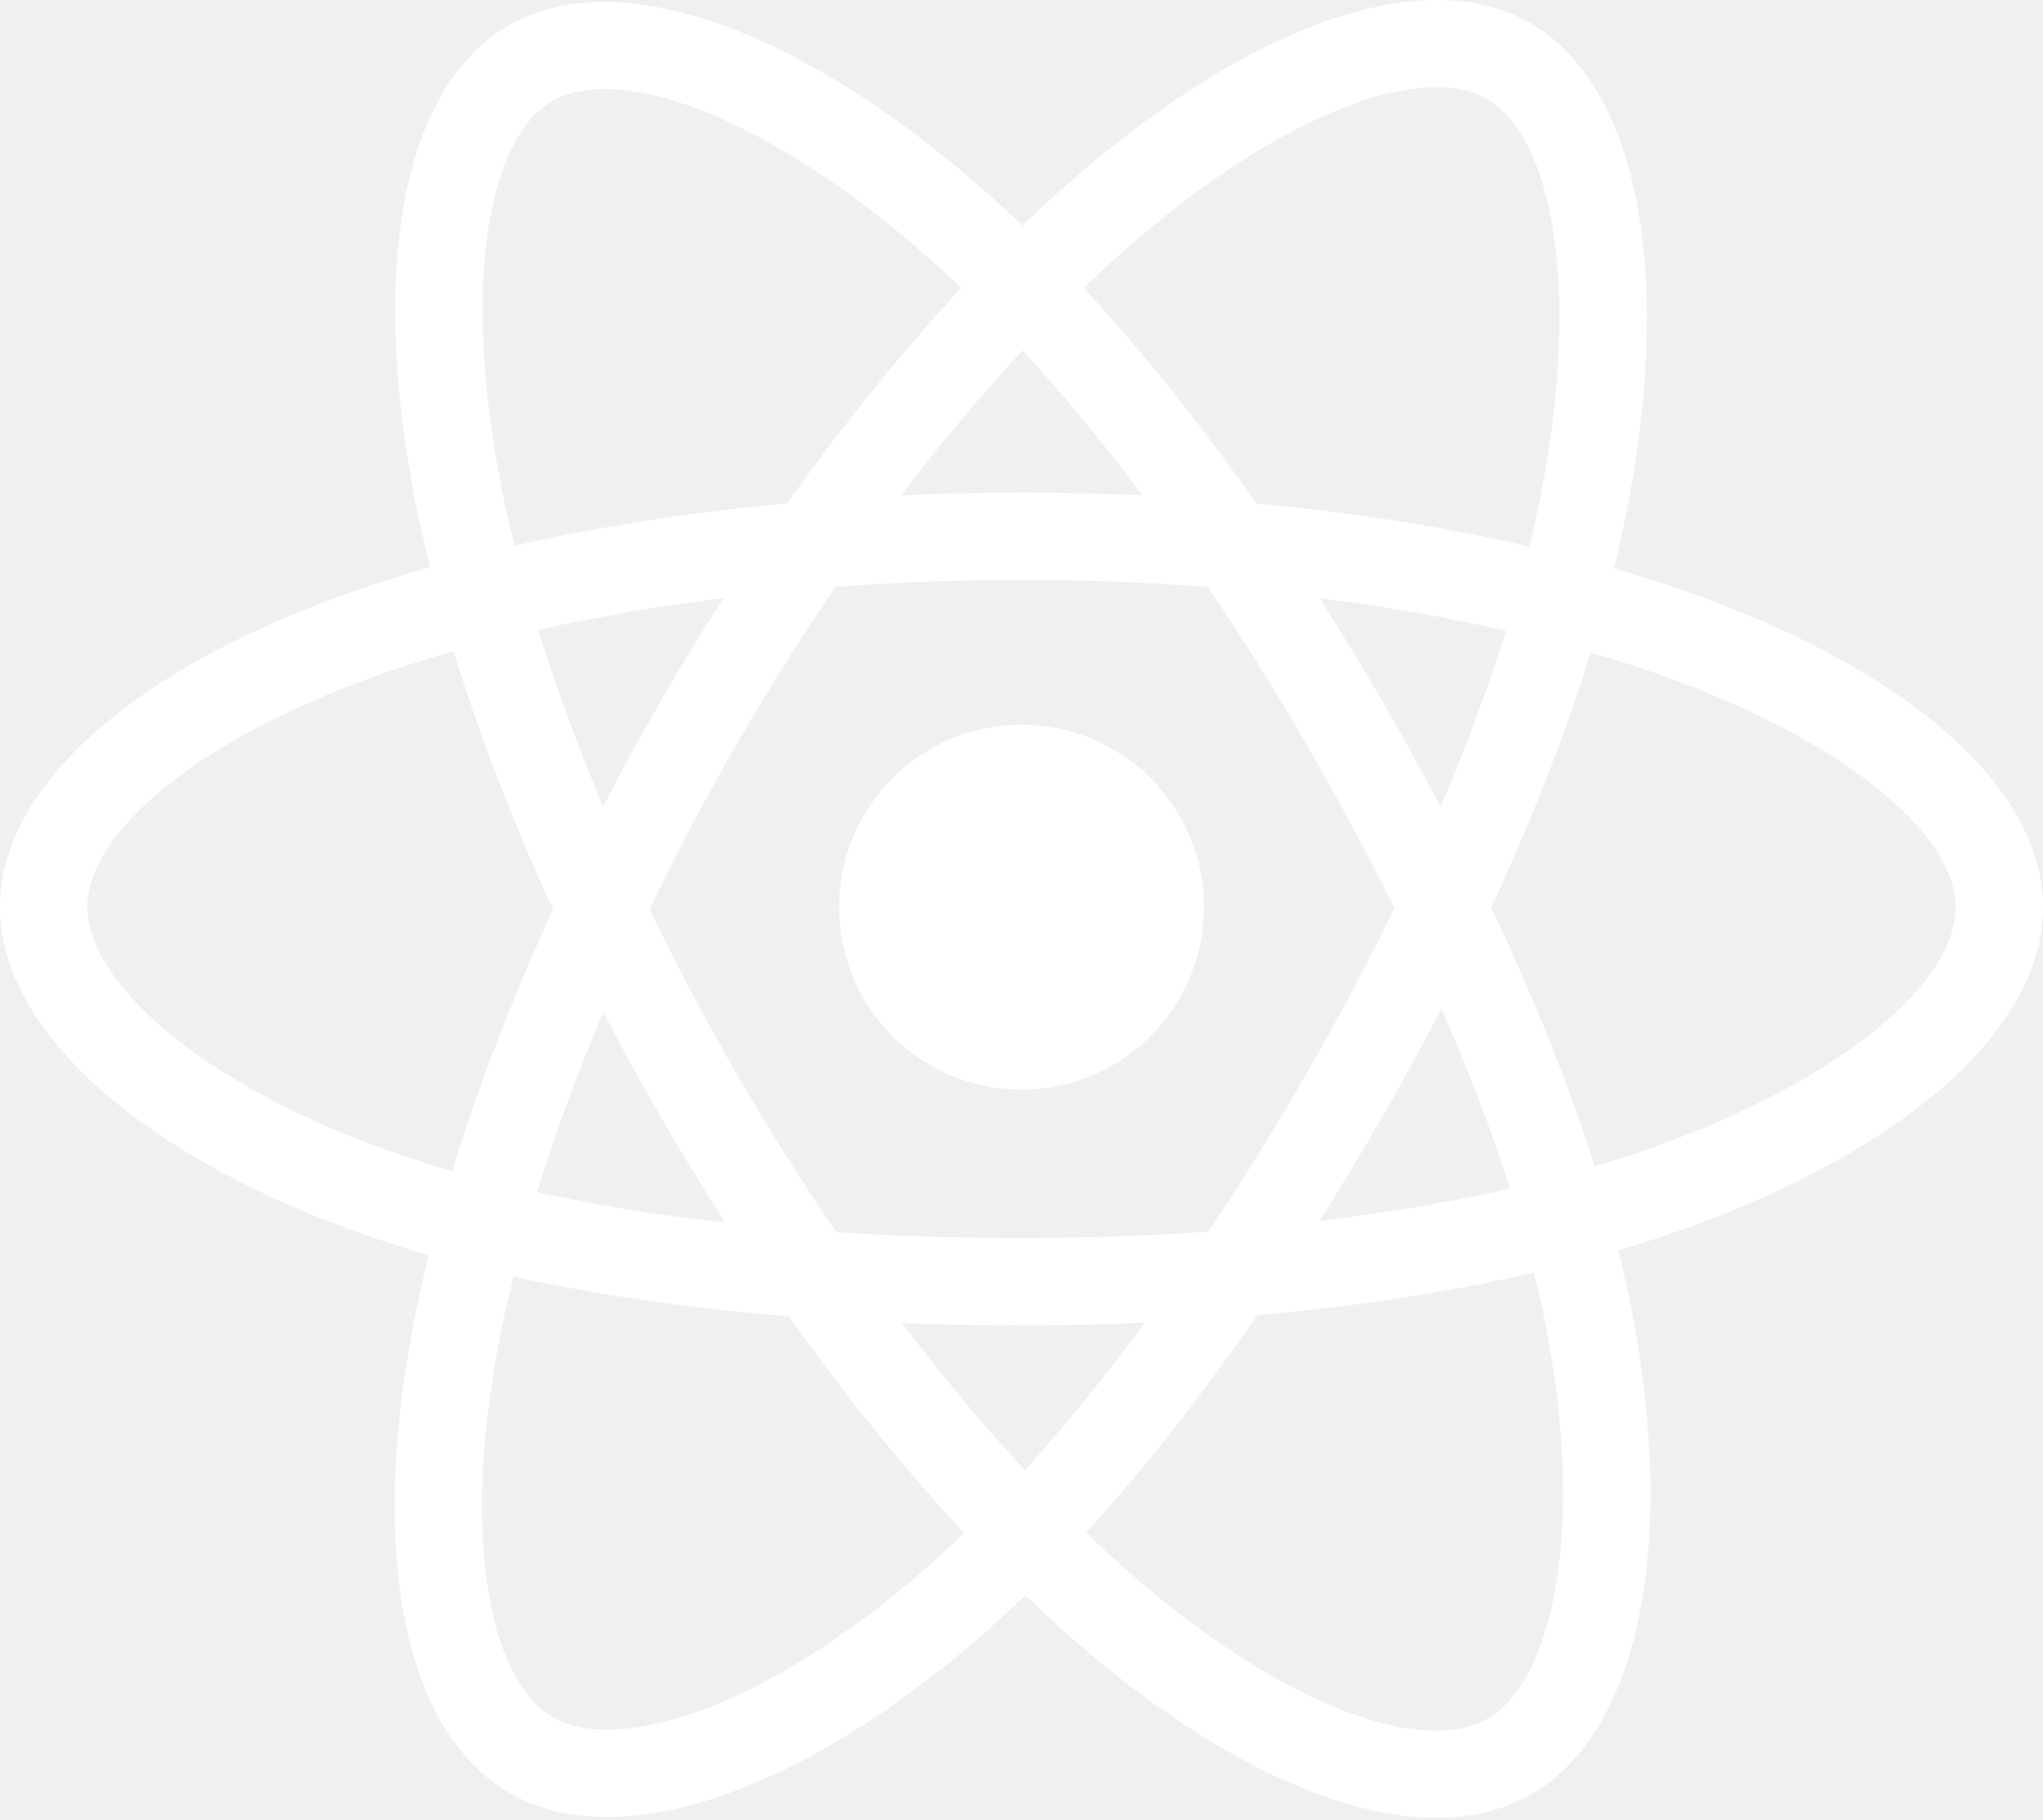
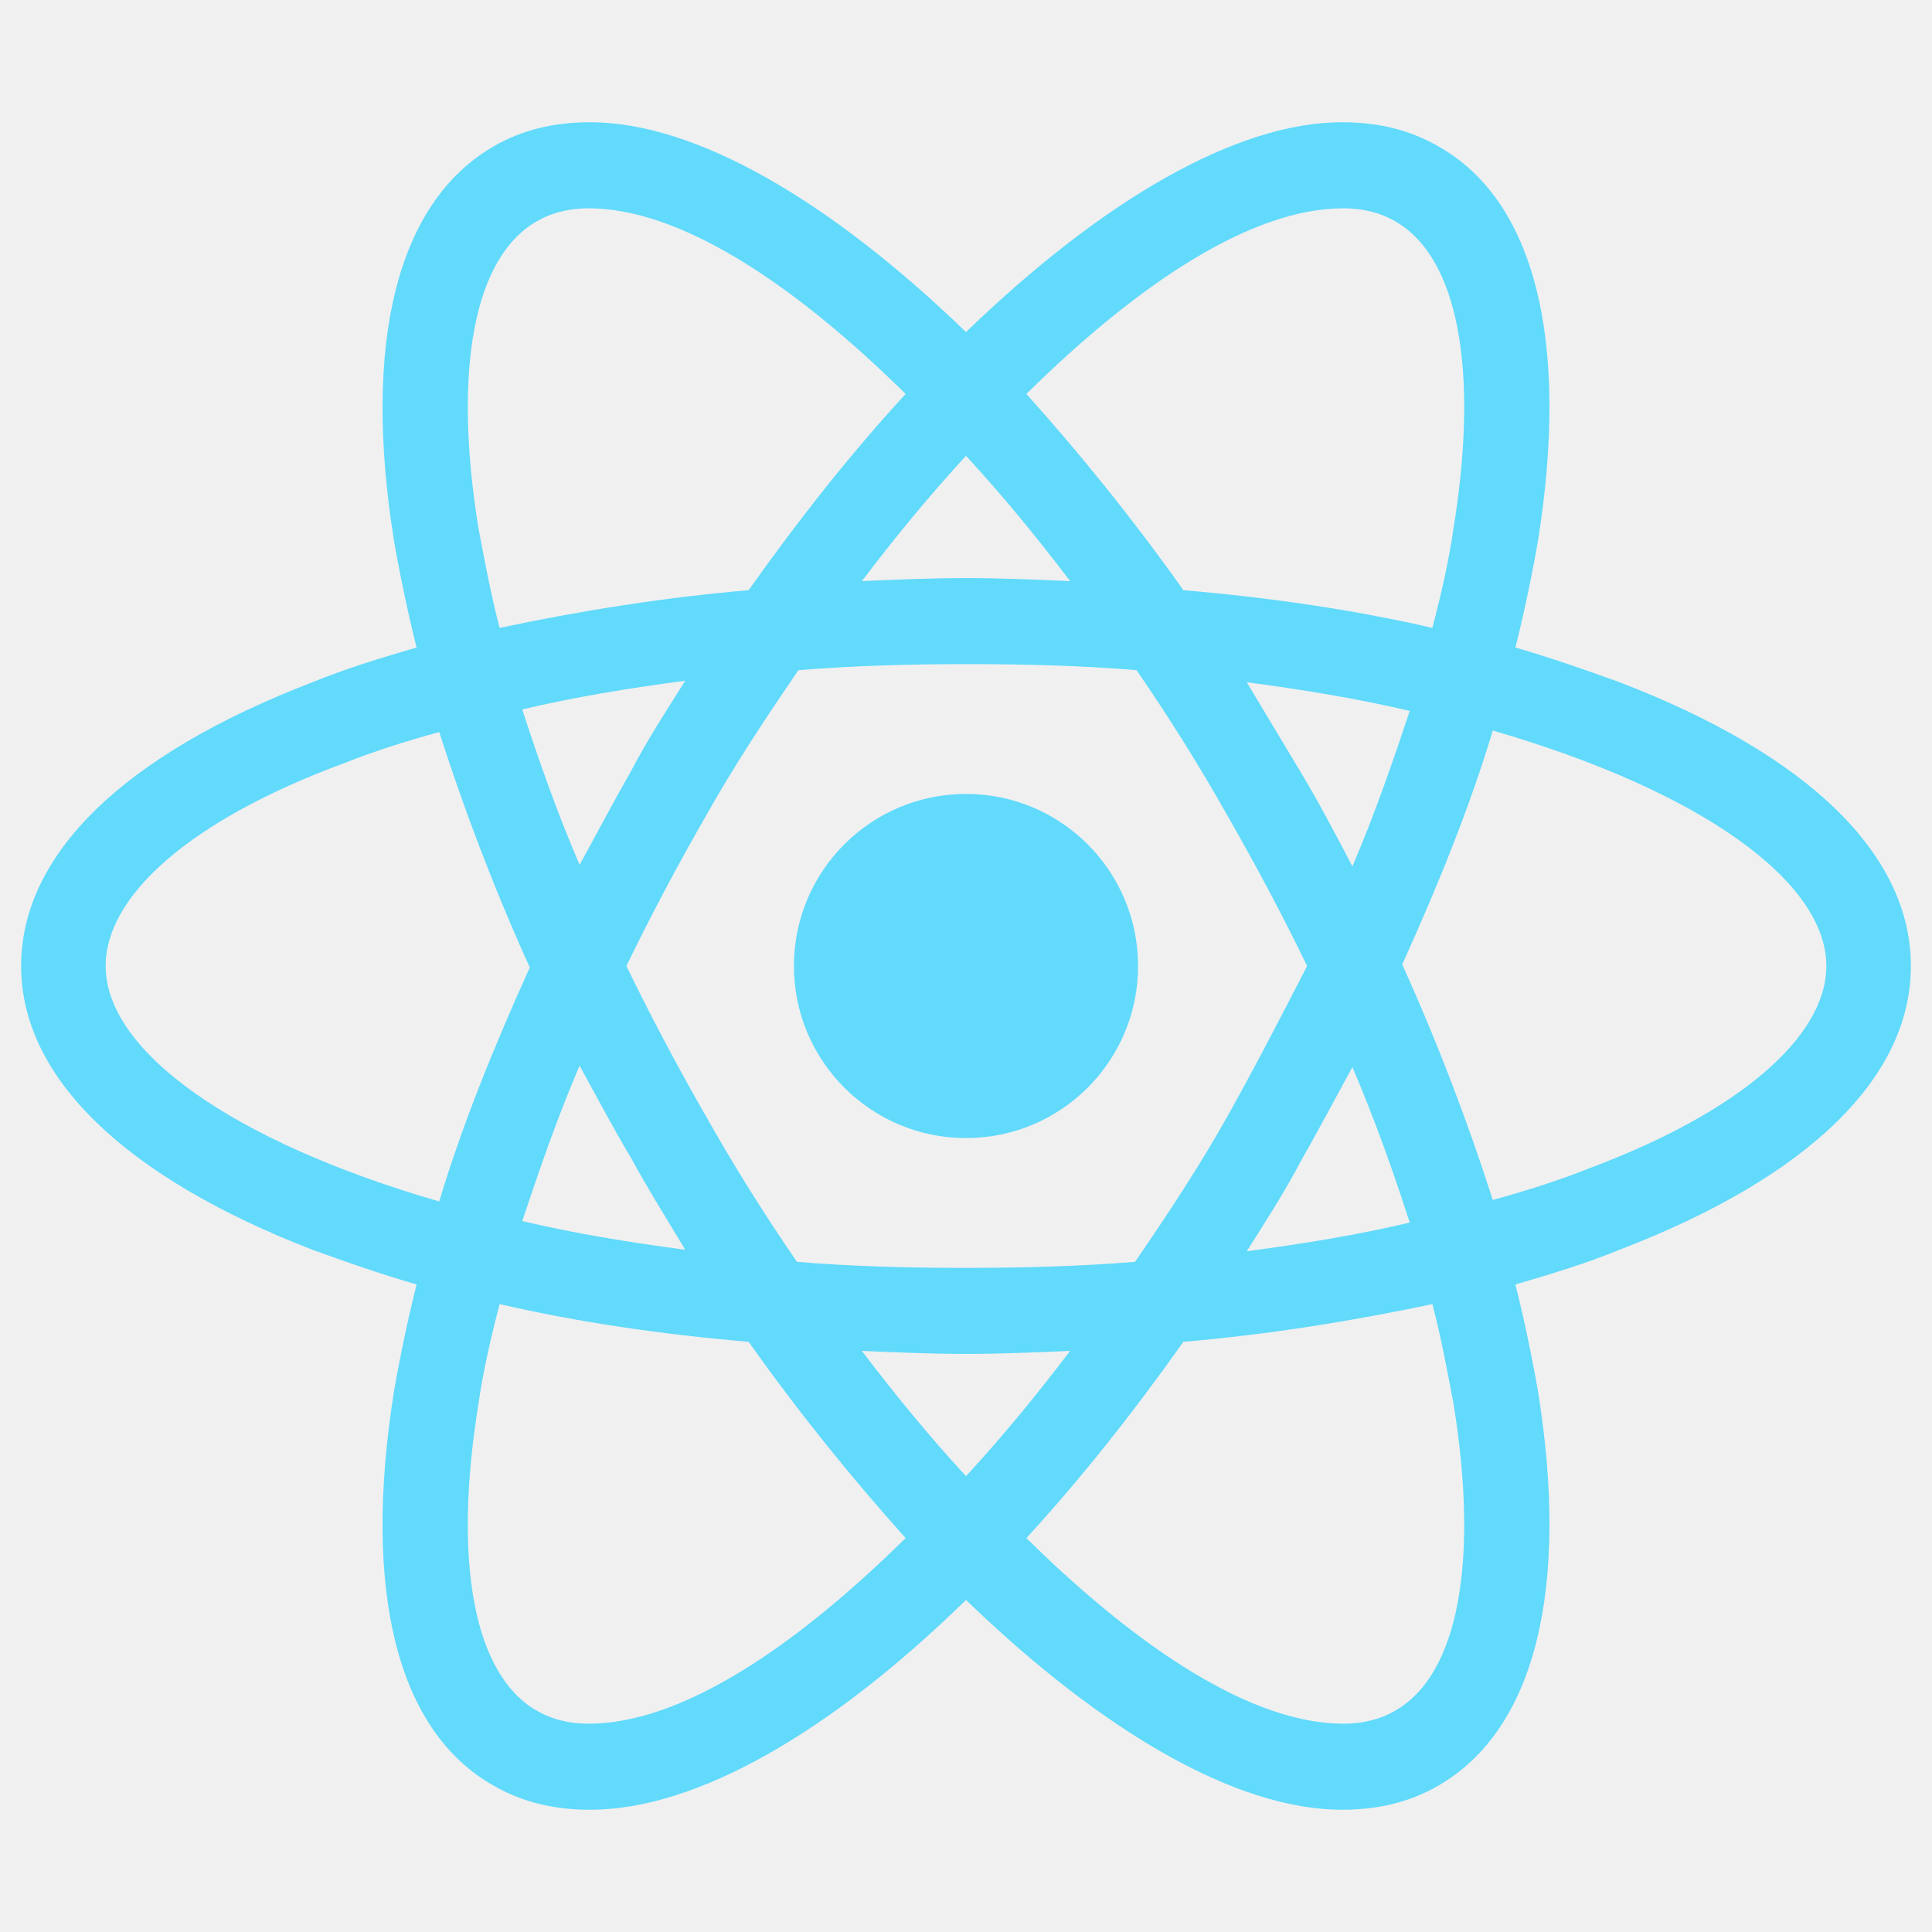
- <svg xmlns="http://www.w3.org/2000/svg" width="256px" height="228px" viewBox="0 0 256 228" version="1.1" preserveAspectRatio="xMidYMid">
-   <g>
-     <path d="M210.483,73.824 C207.828,72.91 205.076,72.045 202.242,71.227 C202.708,69.326 203.136,67.45 203.516,65.606 C209.754,35.325 205.675,10.93 191.747,2.898 C178.392,-4.803 156.551,3.227 134.493,22.424 C132.372,24.27 130.245,26.224 128.118,28.272 C126.702,26.917 125.287,25.608 123.877,24.355 C100.759,3.829 77.587,-4.822 63.673,3.233 C50.33,10.957 46.379,33.89 51.995,62.588 C52.537,65.36 53.171,68.191 53.887,71.069 C50.608,72 47.442,72.992 44.413,74.048 C17.309,83.497 0,98.307 0,113.668 C0,129.533 18.582,145.446 46.812,155.095 C49.039,155.857 51.351,156.577 53.733,157.26 C52.96,160.373 52.288,163.423 51.723,166.398 C46.369,194.598 50.55,216.989 63.857,224.664 C77.601,232.59 100.669,224.443 123.13,204.809 C124.906,203.257 126.687,201.611 128.472,199.886 C130.786,202.114 133.095,204.222 135.393,206.2 C157.15,224.922 178.638,232.482 191.932,224.786 C205.663,216.837 210.126,192.783 204.332,163.518 C203.89,161.283 203.375,159 202.797,156.676 C204.417,156.197 206.007,155.702 207.557,155.188 C236.905,145.465 256,129.745 256,113.668 C256,98.251 238.132,83.342 210.483,73.824 L210.483,73.824 Z M204.118,144.808 C202.718,145.271 201.282,145.719 199.818,146.153 C196.578,135.896 192.206,124.99 186.855,113.721 C191.961,102.721 196.165,91.954 199.314,81.764 C201.933,82.522 204.474,83.321 206.924,84.164 C230.613,92.32 245.064,104.377 245.064,113.668 C245.064,123.564 229.458,136.411 204.118,144.808 L204.118,144.808 Z M193.604,165.642 C196.166,178.583 196.531,190.283 194.835,199.429 C193.31,207.648 190.244,213.127 186.452,215.322 C178.385,219.991 161.132,213.921 142.525,197.91 C140.392,196.074 138.244,194.115 136.088,192.04 C143.302,184.151 150.511,174.98 157.547,164.794 C169.923,163.696 181.615,161.9 192.218,159.449 C192.74,161.556 193.204,163.622 193.604,165.642 L193.604,165.642 Z M87.276,214.515 C79.394,217.298 73.116,217.378 69.321,215.19 C61.246,210.533 57.889,192.554 62.468,168.438 C62.993,165.676 63.617,162.839 64.337,159.939 C74.823,162.258 86.43,163.927 98.835,164.933 C105.919,174.9 113.336,184.061 120.811,192.083 C119.178,193.659 117.551,195.16 115.934,196.575 C106.001,205.257 96.048,211.417 87.276,214.515 L87.276,214.515 Z M50.349,144.747 C37.866,140.48 27.557,134.935 20.491,128.884 C14.141,123.447 10.936,118.048 10.936,113.668 C10.936,104.346 24.833,92.456 48.012,84.375 C50.825,83.394 53.769,82.47 56.824,81.602 C60.028,92.022 64.23,102.917 69.301,113.934 C64.164,125.115 59.902,136.183 56.667,146.726 C54.489,146.099 52.379,145.44 50.349,144.747 L50.349,144.747 Z M62.727,60.488 C57.916,35.9 61.111,17.353 69.152,12.698 C77.716,7.74 96.654,14.809 116.615,32.533 C117.891,33.666 119.172,34.851 120.456,36.078 C113.018,44.065 105.669,53.157 98.648,63.066 C86.608,64.182 75.083,65.974 64.487,68.375 C63.821,65.695 63.231,63.062 62.727,60.488 L62.727,60.488 Z M173.154,87.755 C170.621,83.38 168.02,79.108 165.369,74.952 C173.537,75.985 181.363,77.356 188.712,79.033 C186.506,86.104 183.756,93.497 180.519,101.077 C178.196,96.668 175.74,92.223 173.154,87.755 L173.154,87.755 Z M128.122,43.894 C133.166,49.359 138.218,55.46 143.187,62.08 C138.18,61.844 133.111,61.721 128,61.721 C122.937,61.721 117.906,61.841 112.93,62.074 C117.904,55.515 122.999,49.422 128.122,43.894 L128.122,43.894 Z M82.802,87.831 C80.272,92.218 77.861,96.639 75.575,101.069 C72.391,93.516 69.666,86.089 67.441,78.917 C74.745,77.283 82.534,75.946 90.65,74.933 C87.961,79.127 85.339,83.43 82.802,87.83 L82.802,87.831 L82.802,87.831 Z M90.883,153.183 C82.498,152.247 74.592,150.98 67.29,149.39 C69.551,142.091 72.335,134.505 75.588,126.79 C77.879,131.216 80.299,135.638 82.845,140.036 L82.846,140.036 C85.439,144.515 88.126,148.904 90.883,153.183 L90.883,153.183 Z M128.425,184.213 C123.241,178.621 118.071,172.434 113.022,165.78 C117.924,165.972 122.921,166.071 128,166.071 C133.218,166.071 138.376,165.953 143.453,165.727 C138.468,172.501 133.435,178.697 128.425,184.213 L128.425,184.213 Z M180.623,126.396 C184.045,134.195 186.929,141.741 189.219,148.916 C181.797,150.61 173.783,151.974 165.339,152.987 C167.997,148.776 170.62,144.43 173.198,139.961 C175.805,135.438 178.282,130.909 180.623,126.396 L180.623,126.396 Z M163.725,134.497 C159.723,141.436 155.614,148.059 151.444,154.312 C143.847,154.855 135.999,155.135 128,155.135 C120.033,155.135 112.284,154.887 104.822,154.403 C100.483,148.068 96.285,141.425 92.309,134.557 L92.31,134.557 C88.344,127.707 84.694,120.799 81.387,113.93 C84.693,107.046 88.334,100.13 92.277,93.293 L92.276,93.294 C96.229,86.439 100.39,79.828 104.689,73.533 C112.302,72.957 120.11,72.657 128,72.657 L128,72.657 C135.926,72.657 143.743,72.96 151.354,73.54 C155.587,79.789 159.72,86.378 163.689,93.235 C167.703,100.169 171.39,107.038 174.725,113.775 C171.4,120.628 167.721,127.567 163.725,134.497 L163.725,134.497 Z M186.285,12.373 C194.857,17.317 198.191,37.254 192.805,63.399 C192.461,65.067 192.075,66.766 191.654,68.488 C181.033,66.037 169.5,64.214 157.425,63.081 C150.391,53.064 143.102,43.957 135.785,36.073 C137.752,34.181 139.716,32.376 141.673,30.673 C160.572,14.226 178.237,7.732 186.285,12.373 L186.285,12.373 Z M128,90.808 C140.625,90.808 150.86,101.043 150.86,113.668 C150.86,126.293 140.625,136.528 128,136.528 C115.375,136.528 105.14,126.293 105.14,113.668 C105.14,101.043 115.375,90.808 128,90.808 L128,90.808 Z" fill="#ffffff" />
+ <svg xmlns="http://www.w3.org/2000/svg" viewBox="0 0 128 128">
+   <g fill="#61DAFB">
+     <circle cx="64" cy="64" r="11.4" />
+     <path d="M107.3 45.2c-2.2-.8-4.5-1.6-6.9-2.3.6-2.4 1.1-4.8 1.5-7.1 2.1-13.2-.2-22.5-6.6-26.1-1.9-1.1-4-1.6-6.4-1.6-7 0-15.9 5.2-24.9 13.9-9-8.7-17.9-13.9-24.9-13.9-2.4 0-4.5.5-6.4 1.6-6.4 3.7-8.7 13-6.6 26.1.4 2.3.9 4.7 1.5 7.1-2.4.7-4.7 1.4-6.9 2.3C8.2 50 1.4 56.6 1.4 64s6.9 14 19.3 18.8c2.2.8 4.5 1.6 6.9 2.3-.6 2.4-1.1 4.8-1.5 7.1-2.1 13.2.2 22.5 6.6 26.1 1.9 1.1 4 1.6 6.4 1.6 7.1 0 16-5.2 24.9-13.9 9 8.7 17.9 13.9 24.9 13.9 2.4 0 4.5-.5 6.4-1.6 6.4-3.7 8.7-13 6.6-26.1-.4-2.3-.9-4.7-1.5-7.1 2.4-.7 4.7-1.4 6.9-2.3 12.5-4.8 19.3-11.4 19.3-18.8s-6.8-14-19.3-18.8zM92.5 14.7c4.1 2.4 5.5 9.8 3.8 20.3-.3 2.1-.8 4.3-1.4 6.6-5.2-1.2-10.7-2-16.5-2.5-3.4-4.8-6.9-9.1-10.4-13 7.4-7.3 14.9-12.3 21-12.3 1.3 0 2.5.3 3.5.9zM81.3 74c-1.8 3.2-3.9 6.4-6.1 9.6-3.7.3-7.4.4-11.2.4-3.9 0-7.6-.1-11.2-.4-2.2-3.2-4.2-6.4-6-9.6-1.9-3.3-3.7-6.7-5.3-10 1.6-3.3 3.4-6.7 5.3-10 1.8-3.2 3.9-6.4 6.1-9.6 3.7-.3 7.4-.4 11.2-.4 3.9 0 7.6.1 11.2.4 2.2 3.2 4.2 6.4 6 9.6 1.9 3.3 3.7 6.7 5.3 10-1.7 3.3-3.4 6.6-5.3 10zm8.3-3.3c1.5 3.5 2.7 6.9 3.8 10.3-3.4.8-7 1.4-10.8 1.9 1.2-1.9 2.5-3.9 3.6-6 1.2-2.1 2.3-4.2 3.4-6.2zM64 97.8c-2.4-2.6-4.7-5.4-6.9-8.3 2.3.1 4.6.2 6.9.2 2.3 0 4.6-.1 6.9-.2-2.2 2.9-4.5 5.7-6.9 8.3zm-18.6-15c-3.8-.5-7.4-1.1-10.8-1.9 1.1-3.3 2.3-6.8 3.8-10.3 1.1 2 2.2 4.1 3.4 6.1 1.2 2.2 2.4 4.1 3.6 6.1zm-7-25.5c-1.5-3.5-2.7-6.9-3.8-10.3 3.4-.8 7-1.4 10.8-1.9-1.2 1.9-2.5 3.9-3.6 6-1.2 2.1-2.3 4.2-3.4 6.2zM64 30.2c2.4 2.6 4.7 5.4 6.9 8.3-2.3-.1-4.6-.2-6.9-.2-2.3 0-4.6.1-6.9.2 2.2-2.9 4.5-5.7 6.9-8.3zm22.2 21l-3.6-6c3.8.5 7.4 1.1 10.8 1.9-1.1 3.3-2.3 6.8-3.8 10.3-1.1-2.1-2.2-4.2-3.4-6.2zM31.7 35c-1.7-10.5-.3-17.9 3.8-20.3 1-.6 2.2-.9 3.5-.9 6 0 13.5 4.9 21 12.3-3.5 3.8-7 8.2-10.4 13-5.8.5-11.3 1.4-16.5 2.5-.6-2.3-1-4.5-1.4-6.6zM7 64c0-4.7 5.7-9.7 15.7-13.4 2-.8 4.2-1.5 6.4-2.1 1.6 5 3.6 10.3 6 15.6-2.4 5.3-4.5 10.5-6 15.5C15.3 75.6 7 69.6 7 64zm28.5 49.3c-4.1-2.4-5.5-9.8-3.8-20.3.3-2.1.8-4.3 1.4-6.6 5.2 1.2 10.7 2 16.5 2.5 3.4 4.8 6.9 9.1 10.4 13-7.4 7.3-14.9 12.3-21 12.3-1.3 0-2.5-.3-3.5-.9zM96.3 93c1.7 10.5.3 17.9-3.8 20.3-1 .6-2.2.9-3.5.9-6 0-13.5-4.9-21-12.3 3.5-3.8 7-8.2 10.4-13 5.8-.5 11.3-1.4 16.5-2.5.6 2.3 1 4.5 1.4 6.6zm9-15.6c-2 .8-4.2 1.5-6.4 2.1-1.6-5-3.6-10.3-6-15.6 2.4-5.3 4.5-10.5 6-15.5 13.8 4 22.1 10 22.1 15.6 0 4.7-5.8 9.7-15.7 13.4z" />
  </g>
</svg>
